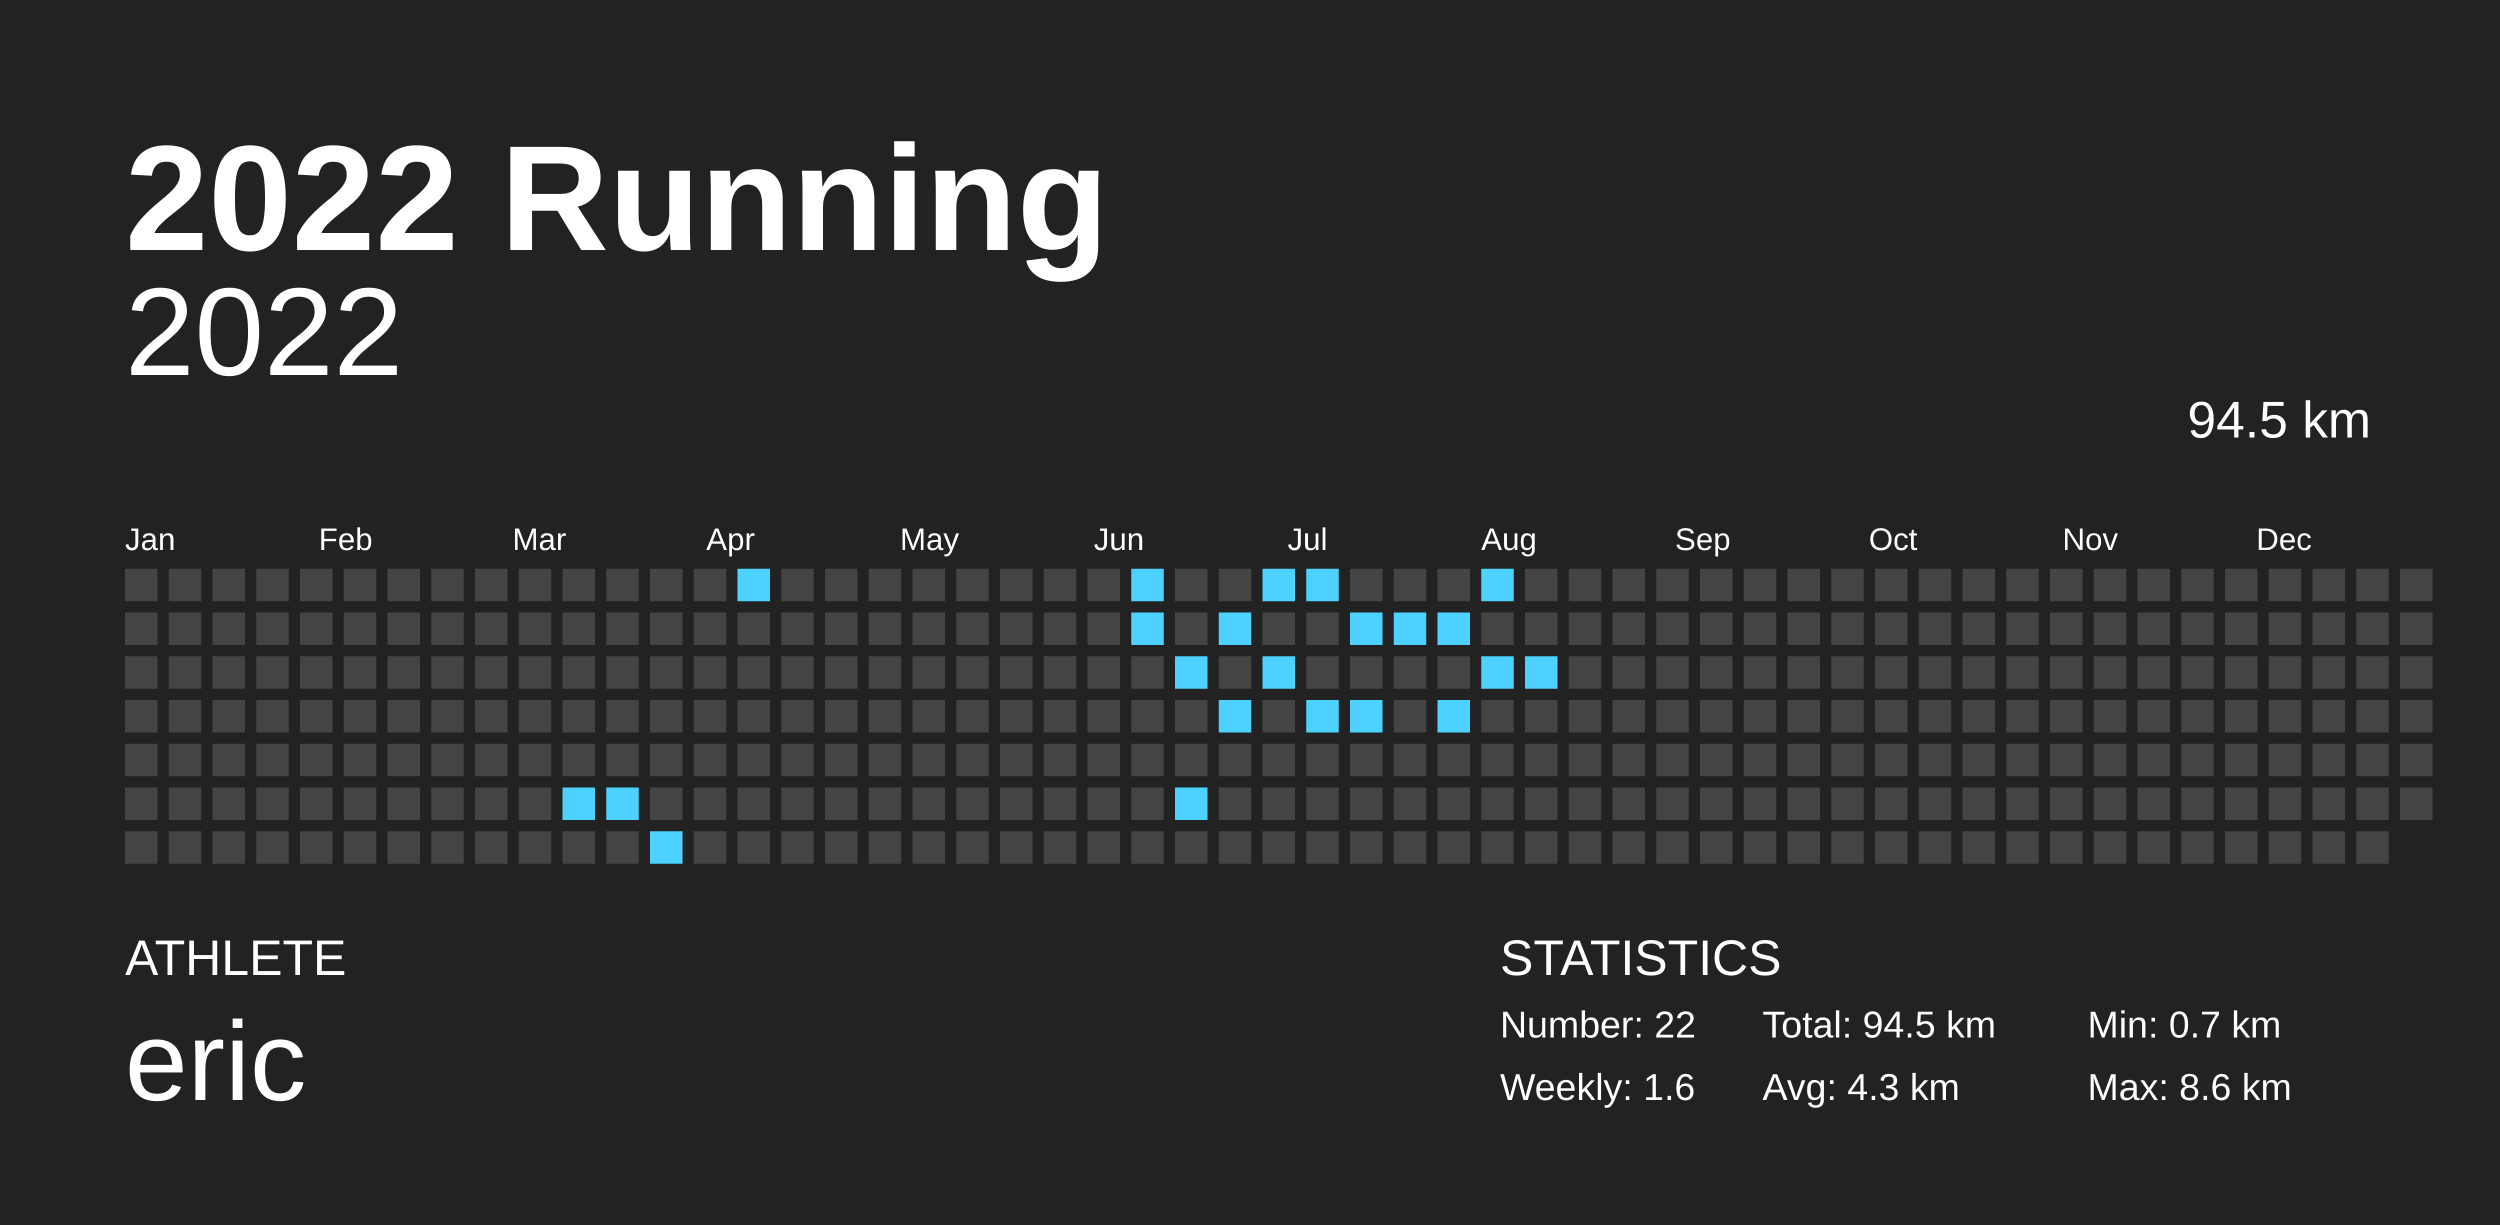
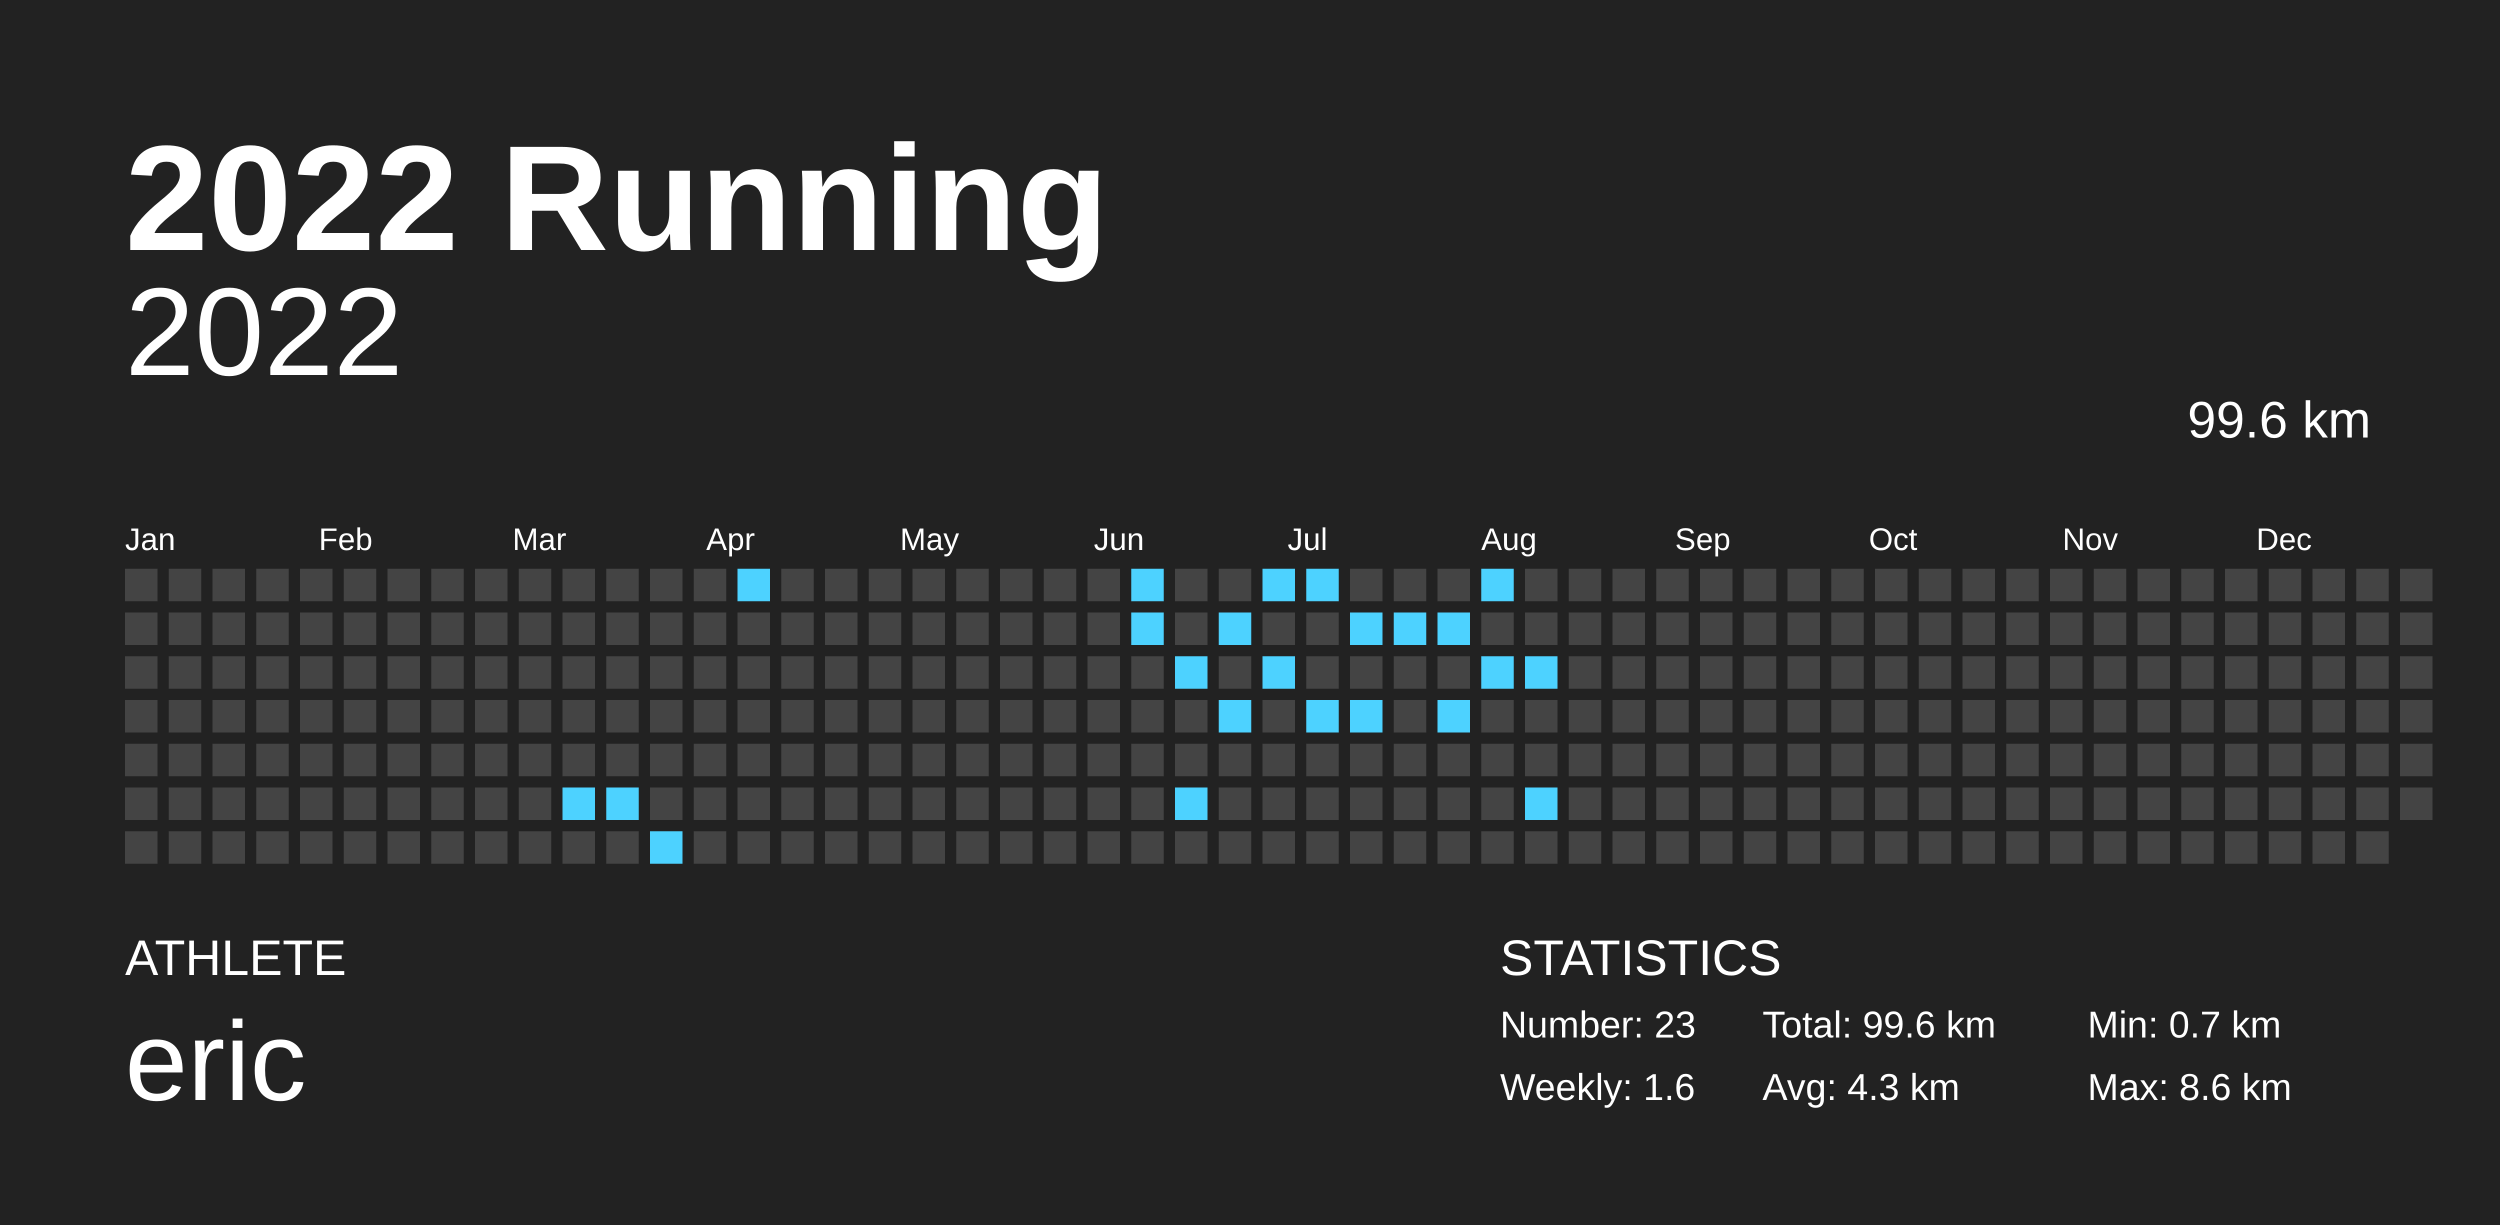
<svg xmlns="http://www.w3.org/2000/svg" baseProfile="full" height="98mm" version="1.1" viewBox="0,0,200,98" width="200mm">
  <defs />
  <rect fill="#222222" height="98" width="200" x="0" y="0" />
  <text fill="#FFFFFF" style="font-size:12px; font-family:Arial; font-weight:bold;" x="10" y="20">2022 Running</text>
  <text fill="#FFFFFF" style="font-size:4px; font-family:Arial" x="10" y="78">ATHLETE</text>
  <text fill="#FFFFFF" style="font-size:9px; font-family:Arial" x="10" y="88">eric</text>
  <text fill="#FFFFFF" style="font-size:4px; font-family:Arial" x="120" y="78">STATISTICS</text>
-   <text fill="#FFFFFF" style="font-size:3px; font-family:Arial" x="120" y="83">Number: 22</text>
+   <text fill="#FFFFFF" style="font-size:3px; font-family:Arial" x="120" y="83">Number: 23</text>
  <text fill="#FFFFFF" style="font-size:3px; font-family:Arial" x="120" y="88">Weekly: 1.6</text>
-   <text fill="#FFFFFF" style="font-size:3px; font-family:Arial" x="141" y="83">Total: 94.5 km</text>
+   <text fill="#FFFFFF" style="font-size:3px; font-family:Arial" x="141" y="83">Total: 99.6 km</text>
  <text fill="#FFFFFF" style="font-size:3px; font-family:Arial" x="141" y="88">Avg: 4.3 km</text>
  <text fill="#FFFFFF" style="font-size:3px; font-family:Arial" x="167" y="83">Min: 0.7 km</text>
  <text fill="#FFFFFF" style="font-size:3px; font-family:Arial" x="167" y="88">Max: 8.6 km</text>
  <text alignment-baseline="hanging" fill="#FFFFFF" style="font-size:10.0px; font-family:Arial;" x="10" y="30">2022</text>
-   <text alignment-baseline="hanging" fill="#FFFFFF" style="font-size:4.125px; font-family:Arial;" x="175" y="35">94.5 km</text>
+   <text alignment-baseline="hanging" fill="#FFFFFF" style="font-size:4.125px; font-family:Arial;" x="175" y="35">99.6 km</text>
  <text fill="#FFFFFF" style="font-size:2.5px; font-family:Arial" x="10.0" y="44">Jan</text>
  <text fill="#FFFFFF" style="font-size:2.5px; font-family:Arial" x="25.5" y="44">Feb</text>
  <text fill="#FFFFFF" style="font-size:2.5px; font-family:Arial" x="41.0" y="44">Mar</text>
  <text fill="#FFFFFF" style="font-size:2.5px; font-family:Arial" x="56.5" y="44">Apr</text>
  <text fill="#FFFFFF" style="font-size:2.5px; font-family:Arial" x="72.0" y="44">May</text>
  <text fill="#FFFFFF" style="font-size:2.5px; font-family:Arial" x="87.5" y="44">Jun</text>
  <text fill="#FFFFFF" style="font-size:2.5px; font-family:Arial" x="103.0" y="44">Jul</text>
  <text fill="#FFFFFF" style="font-size:2.5px; font-family:Arial" x="118.5" y="44">Aug</text>
  <text fill="#FFFFFF" style="font-size:2.5px; font-family:Arial" x="134.0" y="44">Sep</text>
  <text fill="#FFFFFF" style="font-size:2.5px; font-family:Arial" x="149.5" y="44">Oct</text>
  <text fill="#FFFFFF" style="font-size:2.5px; font-family:Arial" x="165.0" y="44">Nov</text>
  <text fill="#FFFFFF" style="font-size:2.5px; font-family:Arial" x="180.5" y="44">Dec</text>
  <rect fill="#444444" height="2.6" width="2.6" x="10.0" y="45.5" />
  <rect fill="#444444" height="2.6" width="2.6" x="10.0" y="49.0" />
  <rect fill="#444444" height="2.6" width="2.6" x="10.0" y="52.5" />
  <rect fill="#444444" height="2.6" width="2.6" x="10.0" y="56.0" />
  <rect fill="#444444" height="2.6" width="2.6" x="10.0" y="59.5" />
  <rect fill="#444444" height="2.6" width="2.6" x="10.0" y="63.0" />
  <rect fill="#444444" height="2.6" width="2.6" x="10.0" y="66.5" />
  <rect fill="#444444" height="2.6" width="2.6" x="13.5" y="45.5" />
  <rect fill="#444444" height="2.6" width="2.6" x="13.5" y="49.0" />
  <rect fill="#444444" height="2.6" width="2.6" x="13.5" y="52.5" />
  <rect fill="#444444" height="2.6" width="2.6" x="13.5" y="56.0" />
  <rect fill="#444444" height="2.6" width="2.6" x="13.5" y="59.5" />
  <rect fill="#444444" height="2.6" width="2.6" x="13.5" y="63.0" />
  <rect fill="#444444" height="2.6" width="2.6" x="13.5" y="66.5" />
  <rect fill="#444444" height="2.6" width="2.6" x="17.0" y="45.5" />
  <rect fill="#444444" height="2.6" width="2.6" x="17.0" y="49.0" />
  <rect fill="#444444" height="2.6" width="2.6" x="17.0" y="52.5" />
  <rect fill="#444444" height="2.6" width="2.6" x="17.0" y="56.0" />
  <rect fill="#444444" height="2.6" width="2.6" x="17.0" y="59.5" />
  <rect fill="#444444" height="2.6" width="2.6" x="17.0" y="63.0" />
  <rect fill="#444444" height="2.6" width="2.6" x="17.0" y="66.5" />
  <rect fill="#444444" height="2.6" width="2.6" x="20.5" y="45.5" />
  <rect fill="#444444" height="2.6" width="2.6" x="20.5" y="49.0" />
  <rect fill="#444444" height="2.6" width="2.6" x="20.5" y="52.5" />
  <rect fill="#444444" height="2.6" width="2.6" x="20.5" y="56.0" />
  <rect fill="#444444" height="2.6" width="2.6" x="20.5" y="59.5" />
  <rect fill="#444444" height="2.6" width="2.6" x="20.5" y="63.0" />
  <rect fill="#444444" height="2.6" width="2.6" x="20.5" y="66.5" />
  <rect fill="#444444" height="2.6" width="2.6" x="24.0" y="45.5" />
  <rect fill="#444444" height="2.6" width="2.6" x="24.0" y="49.0" />
  <rect fill="#444444" height="2.6" width="2.6" x="24.0" y="52.5" />
  <rect fill="#444444" height="2.6" width="2.6" x="24.0" y="56.0" />
  <rect fill="#444444" height="2.6" width="2.6" x="24.0" y="59.5" />
  <rect fill="#444444" height="2.6" width="2.6" x="24.0" y="63.0" />
  <rect fill="#444444" height="2.6" width="2.6" x="24.0" y="66.5" />
  <rect fill="#444444" height="2.6" width="2.6" x="27.5" y="45.5" />
  <rect fill="#444444" height="2.6" width="2.6" x="27.5" y="49.0" />
  <rect fill="#444444" height="2.6" width="2.6" x="27.5" y="52.5" />
  <rect fill="#444444" height="2.6" width="2.6" x="27.5" y="56.0" />
  <rect fill="#444444" height="2.6" width="2.6" x="27.5" y="59.5" />
  <rect fill="#444444" height="2.6" width="2.6" x="27.5" y="63.0" />
  <rect fill="#444444" height="2.6" width="2.6" x="27.5" y="66.5" />
  <rect fill="#444444" height="2.6" width="2.6" x="31.0" y="45.5" />
  <rect fill="#444444" height="2.6" width="2.6" x="31.0" y="49.0" />
  <rect fill="#444444" height="2.6" width="2.6" x="31.0" y="52.5" />
  <rect fill="#444444" height="2.6" width="2.6" x="31.0" y="56.0" />
  <rect fill="#444444" height="2.6" width="2.6" x="31.0" y="59.5" />
  <rect fill="#444444" height="2.6" width="2.6" x="31.0" y="63.0" />
  <rect fill="#444444" height="2.6" width="2.6" x="31.0" y="66.5" />
  <rect fill="#444444" height="2.6" width="2.6" x="34.5" y="45.5" />
  <rect fill="#444444" height="2.6" width="2.6" x="34.5" y="49.0" />
  <rect fill="#444444" height="2.6" width="2.6" x="34.5" y="52.5" />
  <rect fill="#444444" height="2.6" width="2.6" x="34.5" y="56.0" />
  <rect fill="#444444" height="2.6" width="2.6" x="34.5" y="59.5" />
  <rect fill="#444444" height="2.6" width="2.6" x="34.5" y="63.0" />
  <rect fill="#444444" height="2.6" width="2.6" x="34.5" y="66.5" />
  <rect fill="#444444" height="2.6" width="2.6" x="38.0" y="45.5" />
  <rect fill="#444444" height="2.6" width="2.6" x="38.0" y="49.0" />
  <rect fill="#444444" height="2.6" width="2.6" x="38.0" y="52.5" />
  <rect fill="#444444" height="2.6" width="2.6" x="38.0" y="56.0" />
  <rect fill="#444444" height="2.6" width="2.6" x="38.0" y="59.5" />
  <rect fill="#444444" height="2.6" width="2.6" x="38.0" y="63.0" />
  <rect fill="#444444" height="2.6" width="2.6" x="38.0" y="66.5" />
  <rect fill="#444444" height="2.6" width="2.6" x="41.5" y="45.5" />
  <rect fill="#444444" height="2.6" width="2.6" x="41.5" y="49.0" />
  <rect fill="#444444" height="2.6" width="2.6" x="41.5" y="52.5" />
  <rect fill="#444444" height="2.6" width="2.6" x="41.5" y="56.0" />
  <rect fill="#444444" height="2.6" width="2.6" x="41.5" y="59.5" />
  <rect fill="#444444" height="2.6" width="2.6" x="41.5" y="63.0" />
  <rect fill="#444444" height="2.6" width="2.6" x="41.5" y="66.5" />
  <rect fill="#444444" height="2.6" width="2.6" x="45.0" y="45.5" />
  <rect fill="#444444" height="2.6" width="2.6" x="45.0" y="49.0" />
  <rect fill="#444444" height="2.6" width="2.6" x="45.0" y="52.5" />
  <rect fill="#444444" height="2.6" width="2.6" x="45.0" y="56.0" />
  <rect fill="#444444" height="2.6" width="2.6" x="45.0" y="59.5" />
  <rect fill="#4dd2ff" height="2.6" width="2.6" x="45.0" y="63.0" />
  <rect fill="#444444" height="2.6" width="2.6" x="45.0" y="66.5" />
  <rect fill="#444444" height="2.6" width="2.6" x="48.5" y="45.5" />
  <rect fill="#444444" height="2.6" width="2.6" x="48.5" y="49.0" />
  <rect fill="#444444" height="2.6" width="2.6" x="48.5" y="52.5" />
  <rect fill="#444444" height="2.6" width="2.6" x="48.5" y="56.0" />
  <rect fill="#444444" height="2.6" width="2.6" x="48.5" y="59.5" />
  <rect fill="#4dd2ff" height="2.6" width="2.6" x="48.5" y="63.0" />
  <rect fill="#444444" height="2.6" width="2.6" x="48.5" y="66.5" />
  <rect fill="#444444" height="2.6" width="2.6" x="52.0" y="45.5" />
  <rect fill="#444444" height="2.6" width="2.6" x="52.0" y="49.0" />
  <rect fill="#444444" height="2.6" width="2.6" x="52.0" y="52.5" />
  <rect fill="#444444" height="2.6" width="2.6" x="52.0" y="56.0" />
  <rect fill="#444444" height="2.6" width="2.6" x="52.0" y="59.5" />
  <rect fill="#444444" height="2.6" width="2.6" x="52.0" y="63.0" />
  <rect fill="#4dd2ff" height="2.6" width="2.6" x="52.0" y="66.5" />
  <rect fill="#444444" height="2.6" width="2.6" x="55.5" y="45.5" />
  <rect fill="#444444" height="2.6" width="2.6" x="55.5" y="49.0" />
  <rect fill="#444444" height="2.6" width="2.6" x="55.5" y="52.5" />
  <rect fill="#444444" height="2.6" width="2.6" x="55.5" y="56.0" />
  <rect fill="#444444" height="2.6" width="2.6" x="55.5" y="59.5" />
  <rect fill="#444444" height="2.6" width="2.6" x="55.5" y="63.0" />
  <rect fill="#444444" height="2.6" width="2.6" x="55.5" y="66.5" />
  <rect fill="#4dd2ff" height="2.6" width="2.6" x="59.0" y="45.5" />
  <rect fill="#444444" height="2.6" width="2.6" x="59.0" y="49.0" />
  <rect fill="#444444" height="2.6" width="2.6" x="59.0" y="52.5" />
  <rect fill="#444444" height="2.6" width="2.6" x="59.0" y="56.0" />
  <rect fill="#444444" height="2.6" width="2.6" x="59.0" y="59.5" />
  <rect fill="#444444" height="2.6" width="2.6" x="59.0" y="63.0" />
  <rect fill="#444444" height="2.6" width="2.6" x="59.0" y="66.5" />
  <rect fill="#444444" height="2.6" width="2.6" x="62.5" y="45.5" />
  <rect fill="#444444" height="2.6" width="2.6" x="62.5" y="49.0" />
  <rect fill="#444444" height="2.6" width="2.6" x="62.5" y="52.5" />
  <rect fill="#444444" height="2.6" width="2.6" x="62.5" y="56.0" />
  <rect fill="#444444" height="2.6" width="2.6" x="62.5" y="59.5" />
  <rect fill="#444444" height="2.6" width="2.6" x="62.5" y="63.0" />
  <rect fill="#444444" height="2.6" width="2.6" x="62.5" y="66.5" />
  <rect fill="#444444" height="2.6" width="2.6" x="66.0" y="45.5" />
  <rect fill="#444444" height="2.6" width="2.6" x="66.0" y="49.0" />
  <rect fill="#444444" height="2.6" width="2.6" x="66.0" y="52.5" />
  <rect fill="#444444" height="2.6" width="2.6" x="66.0" y="56.0" />
  <rect fill="#444444" height="2.6" width="2.6" x="66.0" y="59.5" />
  <rect fill="#444444" height="2.6" width="2.6" x="66.0" y="63.0" />
  <rect fill="#444444" height="2.6" width="2.6" x="66.0" y="66.5" />
  <rect fill="#444444" height="2.6" width="2.6" x="69.5" y="45.5" />
  <rect fill="#444444" height="2.6" width="2.6" x="69.5" y="49.0" />
  <rect fill="#444444" height="2.6" width="2.6" x="69.5" y="52.5" />
  <rect fill="#444444" height="2.6" width="2.6" x="69.5" y="56.0" />
  <rect fill="#444444" height="2.6" width="2.6" x="69.5" y="59.5" />
  <rect fill="#444444" height="2.6" width="2.6" x="69.5" y="63.0" />
  <rect fill="#444444" height="2.6" width="2.6" x="69.5" y="66.5" />
  <rect fill="#444444" height="2.6" width="2.6" x="73.0" y="45.5" />
  <rect fill="#444444" height="2.6" width="2.6" x="73.0" y="49.0" />
  <rect fill="#444444" height="2.6" width="2.6" x="73.0" y="52.5" />
  <rect fill="#444444" height="2.6" width="2.6" x="73.0" y="56.0" />
  <rect fill="#444444" height="2.6" width="2.6" x="73.0" y="59.5" />
  <rect fill="#444444" height="2.6" width="2.6" x="73.0" y="63.0" />
  <rect fill="#444444" height="2.6" width="2.6" x="73.0" y="66.5" />
  <rect fill="#444444" height="2.6" width="2.6" x="76.5" y="45.5" />
  <rect fill="#444444" height="2.6" width="2.6" x="76.5" y="49.0" />
  <rect fill="#444444" height="2.6" width="2.6" x="76.5" y="52.5" />
  <rect fill="#444444" height="2.6" width="2.6" x="76.5" y="56.0" />
  <rect fill="#444444" height="2.6" width="2.6" x="76.5" y="59.5" />
  <rect fill="#444444" height="2.6" width="2.6" x="76.5" y="63.0" />
  <rect fill="#444444" height="2.6" width="2.6" x="76.5" y="66.5" />
  <rect fill="#444444" height="2.6" width="2.6" x="80.0" y="45.5" />
  <rect fill="#444444" height="2.6" width="2.6" x="80.0" y="49.0" />
  <rect fill="#444444" height="2.6" width="2.6" x="80.0" y="52.5" />
  <rect fill="#444444" height="2.6" width="2.6" x="80.0" y="56.0" />
  <rect fill="#444444" height="2.6" width="2.6" x="80.0" y="59.5" />
  <rect fill="#444444" height="2.6" width="2.6" x="80.0" y="63.0" />
  <rect fill="#444444" height="2.6" width="2.6" x="80.0" y="66.5" />
  <rect fill="#444444" height="2.6" width="2.6" x="83.5" y="45.5" />
  <rect fill="#444444" height="2.6" width="2.6" x="83.5" y="49.0" />
  <rect fill="#444444" height="2.6" width="2.6" x="83.5" y="52.5" />
  <rect fill="#444444" height="2.6" width="2.6" x="83.5" y="56.0" />
  <rect fill="#444444" height="2.6" width="2.6" x="83.5" y="59.5" />
  <rect fill="#444444" height="2.6" width="2.6" x="83.5" y="63.0" />
  <rect fill="#444444" height="2.6" width="2.6" x="83.5" y="66.5" />
  <rect fill="#444444" height="2.6" width="2.6" x="87.0" y="45.5" />
  <rect fill="#444444" height="2.6" width="2.6" x="87.0" y="49.0" />
  <rect fill="#444444" height="2.6" width="2.6" x="87.0" y="52.5" />
  <rect fill="#444444" height="2.6" width="2.6" x="87.0" y="56.0" />
  <rect fill="#444444" height="2.6" width="2.6" x="87.0" y="59.5" />
  <rect fill="#444444" height="2.6" width="2.6" x="87.0" y="63.0" />
  <rect fill="#444444" height="2.6" width="2.6" x="87.0" y="66.5" />
  <rect fill="#4dd2ff" height="2.6" width="2.6" x="90.5" y="45.5" />
  <rect fill="#4dd2ff" height="2.6" width="2.6" x="90.5" y="49.0" />
  <rect fill="#444444" height="2.6" width="2.6" x="90.5" y="52.5" />
  <rect fill="#444444" height="2.6" width="2.6" x="90.5" y="56.0" />
  <rect fill="#444444" height="2.6" width="2.6" x="90.5" y="59.5" />
  <rect fill="#444444" height="2.6" width="2.6" x="90.5" y="63.0" />
  <rect fill="#444444" height="2.6" width="2.6" x="90.5" y="66.5" />
  <rect fill="#444444" height="2.6" width="2.6" x="94.0" y="45.5" />
  <rect fill="#444444" height="2.6" width="2.6" x="94.0" y="49.0" />
  <rect fill="#4dd2ff" height="2.6" width="2.6" x="94.0" y="52.5" />
  <rect fill="#444444" height="2.6" width="2.6" x="94.0" y="56.0" />
  <rect fill="#444444" height="2.6" width="2.6" x="94.0" y="59.5" />
  <rect fill="#4dd2ff" height="2.6" width="2.6" x="94.0" y="63.0" />
  <rect fill="#444444" height="2.6" width="2.6" x="94.0" y="66.5" />
  <rect fill="#444444" height="2.6" width="2.6" x="97.5" y="45.5" />
  <rect fill="#4dd2ff" height="2.6" width="2.6" x="97.5" y="49.0" />
  <rect fill="#444444" height="2.6" width="2.6" x="97.5" y="52.5" />
  <rect fill="#4dd2ff" height="2.6" width="2.6" x="97.5" y="56.0" />
  <rect fill="#444444" height="2.6" width="2.6" x="97.5" y="59.5" />
  <rect fill="#444444" height="2.6" width="2.6" x="97.5" y="63.0" />
  <rect fill="#444444" height="2.6" width="2.6" x="97.5" y="66.5" />
  <rect fill="#4dd2ff" height="2.6" width="2.6" x="101.0" y="45.5" />
  <rect fill="#444444" height="2.6" width="2.6" x="101.0" y="49.0" />
  <rect fill="#4dd2ff" height="2.6" width="2.6" x="101.0" y="52.5" />
  <rect fill="#444444" height="2.6" width="2.6" x="101.0" y="56.0" />
  <rect fill="#444444" height="2.6" width="2.6" x="101.0" y="59.5" />
  <rect fill="#444444" height="2.6" width="2.6" x="101.0" y="63.0" />
  <rect fill="#444444" height="2.6" width="2.6" x="101.0" y="66.5" />
  <rect fill="#4dd2ff" height="2.6" width="2.6" x="104.5" y="45.5" />
  <rect fill="#444444" height="2.6" width="2.6" x="104.5" y="49.0" />
  <rect fill="#444444" height="2.6" width="2.6" x="104.5" y="52.5" />
  <rect fill="#4dd2ff" height="2.6" width="2.6" x="104.5" y="56.0" />
  <rect fill="#444444" height="2.6" width="2.6" x="104.5" y="59.5" />
  <rect fill="#444444" height="2.6" width="2.6" x="104.5" y="63.0" />
  <rect fill="#444444" height="2.6" width="2.6" x="104.5" y="66.5" />
  <rect fill="#444444" height="2.6" width="2.6" x="108.0" y="45.5" />
  <rect fill="#4dd2ff" height="2.6" width="2.6" x="108.0" y="49.0" />
  <rect fill="#444444" height="2.6" width="2.6" x="108.0" y="52.5" />
  <rect fill="#4dd2ff" height="2.6" width="2.6" x="108.0" y="56.0" />
  <rect fill="#444444" height="2.6" width="2.6" x="108.0" y="59.5" />
  <rect fill="#444444" height="2.6" width="2.6" x="108.0" y="63.0" />
  <rect fill="#444444" height="2.6" width="2.6" x="108.0" y="66.5" />
  <rect fill="#444444" height="2.6" width="2.6" x="111.5" y="45.5" />
  <rect fill="#4dd2ff" height="2.6" width="2.6" x="111.5" y="49.0" />
  <rect fill="#444444" height="2.6" width="2.6" x="111.5" y="52.5" />
  <rect fill="#444444" height="2.6" width="2.6" x="111.5" y="56.0" />
  <rect fill="#444444" height="2.6" width="2.6" x="111.5" y="59.5" />
  <rect fill="#444444" height="2.6" width="2.6" x="111.5" y="63.0" />
  <rect fill="#444444" height="2.6" width="2.6" x="111.5" y="66.5" />
  <rect fill="#444444" height="2.6" width="2.6" x="115.0" y="45.5" />
  <rect fill="#4dd2ff" height="2.6" width="2.6" x="115.0" y="49.0" />
  <rect fill="#444444" height="2.6" width="2.6" x="115.0" y="52.5" />
  <rect fill="#4dd2ff" height="2.6" width="2.6" x="115.0" y="56.0" />
  <rect fill="#444444" height="2.6" width="2.6" x="115.0" y="59.5" />
  <rect fill="#444444" height="2.6" width="2.6" x="115.0" y="63.0" />
  <rect fill="#444444" height="2.6" width="2.6" x="115.0" y="66.5" />
  <rect fill="#4dd2ff" height="2.6" width="2.6" x="118.5" y="45.5" />
  <rect fill="#444444" height="2.6" width="2.6" x="118.5" y="49.0" />
  <rect fill="#4dd2ff" height="2.6" width="2.6" x="118.5" y="52.5" />
  <rect fill="#444444" height="2.6" width="2.6" x="118.5" y="56.0" />
  <rect fill="#444444" height="2.6" width="2.6" x="118.5" y="59.5" />
  <rect fill="#444444" height="2.6" width="2.6" x="118.5" y="63.0" />
  <rect fill="#444444" height="2.6" width="2.6" x="118.5" y="66.5" />
  <rect fill="#444444" height="2.6" width="2.6" x="122.0" y="45.5" />
  <rect fill="#444444" height="2.6" width="2.6" x="122.0" y="49.0" />
  <rect fill="#4dd2ff" height="2.6" width="2.6" x="122.0" y="52.5" />
  <rect fill="#444444" height="2.6" width="2.6" x="122.0" y="56.0" />
  <rect fill="#444444" height="2.6" width="2.6" x="122.0" y="59.5" />
-   <rect fill="#444444" height="2.6" width="2.6" x="122.0" y="63.0" />
+   <rect fill="#4dd2ff" height="2.6" width="2.6" x="122.0" y="63.0" />
  <rect fill="#444444" height="2.6" width="2.6" x="122.0" y="66.5" />
  <rect fill="#444444" height="2.6" width="2.6" x="125.5" y="45.5" />
  <rect fill="#444444" height="2.6" width="2.6" x="125.5" y="49.0" />
  <rect fill="#444444" height="2.6" width="2.6" x="125.5" y="52.5" />
  <rect fill="#444444" height="2.6" width="2.6" x="125.5" y="56.0" />
  <rect fill="#444444" height="2.6" width="2.6" x="125.5" y="59.5" />
  <rect fill="#444444" height="2.6" width="2.6" x="125.5" y="63.0" />
  <rect fill="#444444" height="2.6" width="2.6" x="125.5" y="66.5" />
  <rect fill="#444444" height="2.6" width="2.6" x="129.0" y="45.5" />
  <rect fill="#444444" height="2.6" width="2.6" x="129.0" y="49.0" />
  <rect fill="#444444" height="2.6" width="2.6" x="129.0" y="52.5" />
  <rect fill="#444444" height="2.6" width="2.6" x="129.0" y="56.0" />
  <rect fill="#444444" height="2.6" width="2.6" x="129.0" y="59.5" />
  <rect fill="#444444" height="2.6" width="2.6" x="129.0" y="63.0" />
  <rect fill="#444444" height="2.6" width="2.6" x="129.0" y="66.5" />
  <rect fill="#444444" height="2.6" width="2.6" x="132.5" y="45.5" />
  <rect fill="#444444" height="2.6" width="2.6" x="132.5" y="49.0" />
  <rect fill="#444444" height="2.6" width="2.6" x="132.5" y="52.5" />
  <rect fill="#444444" height="2.6" width="2.6" x="132.5" y="56.0" />
  <rect fill="#444444" height="2.6" width="2.6" x="132.5" y="59.5" />
  <rect fill="#444444" height="2.6" width="2.6" x="132.5" y="63.0" />
  <rect fill="#444444" height="2.6" width="2.6" x="132.5" y="66.5" />
  <rect fill="#444444" height="2.6" width="2.6" x="136.0" y="45.5" />
  <rect fill="#444444" height="2.6" width="2.6" x="136.0" y="49.0" />
  <rect fill="#444444" height="2.6" width="2.6" x="136.0" y="52.5" />
  <rect fill="#444444" height="2.6" width="2.6" x="136.0" y="56.0" />
  <rect fill="#444444" height="2.6" width="2.6" x="136.0" y="59.5" />
  <rect fill="#444444" height="2.6" width="2.6" x="136.0" y="63.0" />
  <rect fill="#444444" height="2.6" width="2.6" x="136.0" y="66.5" />
  <rect fill="#444444" height="2.6" width="2.6" x="139.5" y="45.5" />
  <rect fill="#444444" height="2.6" width="2.6" x="139.5" y="49.0" />
  <rect fill="#444444" height="2.6" width="2.6" x="139.5" y="52.5" />
  <rect fill="#444444" height="2.6" width="2.6" x="139.5" y="56.0" />
  <rect fill="#444444" height="2.6" width="2.6" x="139.5" y="59.5" />
  <rect fill="#444444" height="2.6" width="2.6" x="139.5" y="63.0" />
  <rect fill="#444444" height="2.6" width="2.6" x="139.5" y="66.5" />
  <rect fill="#444444" height="2.6" width="2.6" x="143.0" y="45.5" />
  <rect fill="#444444" height="2.6" width="2.6" x="143.0" y="49.0" />
  <rect fill="#444444" height="2.6" width="2.6" x="143.0" y="52.5" />
  <rect fill="#444444" height="2.6" width="2.6" x="143.0" y="56.0" />
  <rect fill="#444444" height="2.6" width="2.6" x="143.0" y="59.5" />
  <rect fill="#444444" height="2.6" width="2.6" x="143.0" y="63.0" />
  <rect fill="#444444" height="2.6" width="2.6" x="143.0" y="66.5" />
  <rect fill="#444444" height="2.6" width="2.6" x="146.5" y="45.5" />
  <rect fill="#444444" height="2.6" width="2.6" x="146.5" y="49.0" />
  <rect fill="#444444" height="2.6" width="2.6" x="146.5" y="52.5" />
  <rect fill="#444444" height="2.6" width="2.6" x="146.5" y="56.0" />
  <rect fill="#444444" height="2.6" width="2.6" x="146.5" y="59.5" />
  <rect fill="#444444" height="2.6" width="2.6" x="146.5" y="63.0" />
  <rect fill="#444444" height="2.6" width="2.6" x="146.5" y="66.5" />
  <rect fill="#444444" height="2.6" width="2.6" x="150.0" y="45.5" />
  <rect fill="#444444" height="2.6" width="2.6" x="150.0" y="49.0" />
  <rect fill="#444444" height="2.6" width="2.6" x="150.0" y="52.5" />
  <rect fill="#444444" height="2.6" width="2.6" x="150.0" y="56.0" />
  <rect fill="#444444" height="2.6" width="2.6" x="150.0" y="59.5" />
  <rect fill="#444444" height="2.6" width="2.6" x="150.0" y="63.0" />
  <rect fill="#444444" height="2.6" width="2.6" x="150.0" y="66.5" />
  <rect fill="#444444" height="2.6" width="2.6" x="153.5" y="45.5" />
  <rect fill="#444444" height="2.6" width="2.6" x="153.5" y="49.0" />
  <rect fill="#444444" height="2.6" width="2.6" x="153.5" y="52.5" />
  <rect fill="#444444" height="2.6" width="2.6" x="153.5" y="56.0" />
  <rect fill="#444444" height="2.6" width="2.6" x="153.5" y="59.5" />
  <rect fill="#444444" height="2.6" width="2.6" x="153.5" y="63.0" />
  <rect fill="#444444" height="2.6" width="2.6" x="153.5" y="66.5" />
  <rect fill="#444444" height="2.6" width="2.6" x="157.0" y="45.5" />
  <rect fill="#444444" height="2.6" width="2.6" x="157.0" y="49.0" />
  <rect fill="#444444" height="2.6" width="2.6" x="157.0" y="52.5" />
  <rect fill="#444444" height="2.6" width="2.6" x="157.0" y="56.0" />
  <rect fill="#444444" height="2.6" width="2.6" x="157.0" y="59.5" />
  <rect fill="#444444" height="2.6" width="2.6" x="157.0" y="63.0" />
  <rect fill="#444444" height="2.6" width="2.6" x="157.0" y="66.5" />
  <rect fill="#444444" height="2.6" width="2.6" x="160.5" y="45.5" />
  <rect fill="#444444" height="2.6" width="2.6" x="160.5" y="49.0" />
  <rect fill="#444444" height="2.6" width="2.6" x="160.5" y="52.5" />
  <rect fill="#444444" height="2.6" width="2.6" x="160.5" y="56.0" />
  <rect fill="#444444" height="2.6" width="2.6" x="160.5" y="59.5" />
  <rect fill="#444444" height="2.6" width="2.6" x="160.5" y="63.0" />
  <rect fill="#444444" height="2.6" width="2.6" x="160.5" y="66.5" />
  <rect fill="#444444" height="2.6" width="2.6" x="164.0" y="45.5" />
  <rect fill="#444444" height="2.6" width="2.6" x="164.0" y="49.0" />
  <rect fill="#444444" height="2.6" width="2.6" x="164.0" y="52.5" />
  <rect fill="#444444" height="2.6" width="2.6" x="164.0" y="56.0" />
  <rect fill="#444444" height="2.6" width="2.6" x="164.0" y="59.5" />
  <rect fill="#444444" height="2.6" width="2.6" x="164.0" y="63.0" />
  <rect fill="#444444" height="2.6" width="2.6" x="164.0" y="66.5" />
  <rect fill="#444444" height="2.6" width="2.6" x="167.5" y="45.5" />
  <rect fill="#444444" height="2.6" width="2.6" x="167.5" y="49.0" />
  <rect fill="#444444" height="2.6" width="2.6" x="167.5" y="52.5" />
  <rect fill="#444444" height="2.6" width="2.6" x="167.5" y="56.0" />
  <rect fill="#444444" height="2.6" width="2.6" x="167.5" y="59.5" />
  <rect fill="#444444" height="2.6" width="2.6" x="167.5" y="63.0" />
  <rect fill="#444444" height="2.6" width="2.6" x="167.5" y="66.5" />
  <rect fill="#444444" height="2.6" width="2.6" x="171.0" y="45.5" />
  <rect fill="#444444" height="2.6" width="2.6" x="171.0" y="49.0" />
  <rect fill="#444444" height="2.6" width="2.6" x="171.0" y="52.5" />
  <rect fill="#444444" height="2.6" width="2.6" x="171.0" y="56.0" />
  <rect fill="#444444" height="2.6" width="2.6" x="171.0" y="59.5" />
  <rect fill="#444444" height="2.6" width="2.6" x="171.0" y="63.0" />
  <rect fill="#444444" height="2.6" width="2.6" x="171.0" y="66.5" />
  <rect fill="#444444" height="2.6" width="2.6" x="174.5" y="45.5" />
  <rect fill="#444444" height="2.6" width="2.6" x="174.5" y="49.0" />
  <rect fill="#444444" height="2.6" width="2.6" x="174.5" y="52.5" />
  <rect fill="#444444" height="2.6" width="2.6" x="174.5" y="56.0" />
  <rect fill="#444444" height="2.6" width="2.6" x="174.5" y="59.5" />
  <rect fill="#444444" height="2.6" width="2.6" x="174.5" y="63.0" />
  <rect fill="#444444" height="2.6" width="2.6" x="174.5" y="66.5" />
  <rect fill="#444444" height="2.6" width="2.6" x="178.0" y="45.5" />
  <rect fill="#444444" height="2.6" width="2.6" x="178.0" y="49.0" />
  <rect fill="#444444" height="2.6" width="2.6" x="178.0" y="52.5" />
  <rect fill="#444444" height="2.6" width="2.6" x="178.0" y="56.0" />
  <rect fill="#444444" height="2.6" width="2.6" x="178.0" y="59.5" />
  <rect fill="#444444" height="2.6" width="2.6" x="178.0" y="63.0" />
  <rect fill="#444444" height="2.6" width="2.6" x="178.0" y="66.5" />
  <rect fill="#444444" height="2.6" width="2.6" x="181.5" y="45.5" />
  <rect fill="#444444" height="2.6" width="2.6" x="181.5" y="49.0" />
  <rect fill="#444444" height="2.6" width="2.6" x="181.5" y="52.5" />
  <rect fill="#444444" height="2.6" width="2.6" x="181.5" y="56.0" />
  <rect fill="#444444" height="2.6" width="2.6" x="181.5" y="59.5" />
  <rect fill="#444444" height="2.6" width="2.6" x="181.5" y="63.0" />
  <rect fill="#444444" height="2.6" width="2.6" x="181.5" y="66.5" />
  <rect fill="#444444" height="2.6" width="2.6" x="185.0" y="45.5" />
  <rect fill="#444444" height="2.6" width="2.6" x="185.0" y="49.0" />
  <rect fill="#444444" height="2.6" width="2.6" x="185.0" y="52.5" />
  <rect fill="#444444" height="2.6" width="2.6" x="185.0" y="56.0" />
  <rect fill="#444444" height="2.6" width="2.6" x="185.0" y="59.5" />
  <rect fill="#444444" height="2.6" width="2.6" x="185.0" y="63.0" />
  <rect fill="#444444" height="2.6" width="2.6" x="185.0" y="66.5" />
  <rect fill="#444444" height="2.6" width="2.6" x="188.5" y="45.5" />
  <rect fill="#444444" height="2.6" width="2.6" x="188.5" y="49.0" />
  <rect fill="#444444" height="2.6" width="2.6" x="188.5" y="52.5" />
  <rect fill="#444444" height="2.6" width="2.6" x="188.5" y="56.0" />
  <rect fill="#444444" height="2.6" width="2.6" x="188.5" y="59.5" />
  <rect fill="#444444" height="2.6" width="2.6" x="188.5" y="63.0" />
  <rect fill="#444444" height="2.6" width="2.6" x="188.5" y="66.5" />
  <rect fill="#444444" height="2.6" width="2.6" x="192.0" y="45.5" />
  <rect fill="#444444" height="2.6" width="2.6" x="192.0" y="49.0" />
  <rect fill="#444444" height="2.6" width="2.6" x="192.0" y="52.5" />
  <rect fill="#444444" height="2.6" width="2.6" x="192.0" y="56.0" />
  <rect fill="#444444" height="2.6" width="2.6" x="192.0" y="59.5" />
  <rect fill="#444444" height="2.6" width="2.6" x="192.0" y="63.0" />
</svg>
